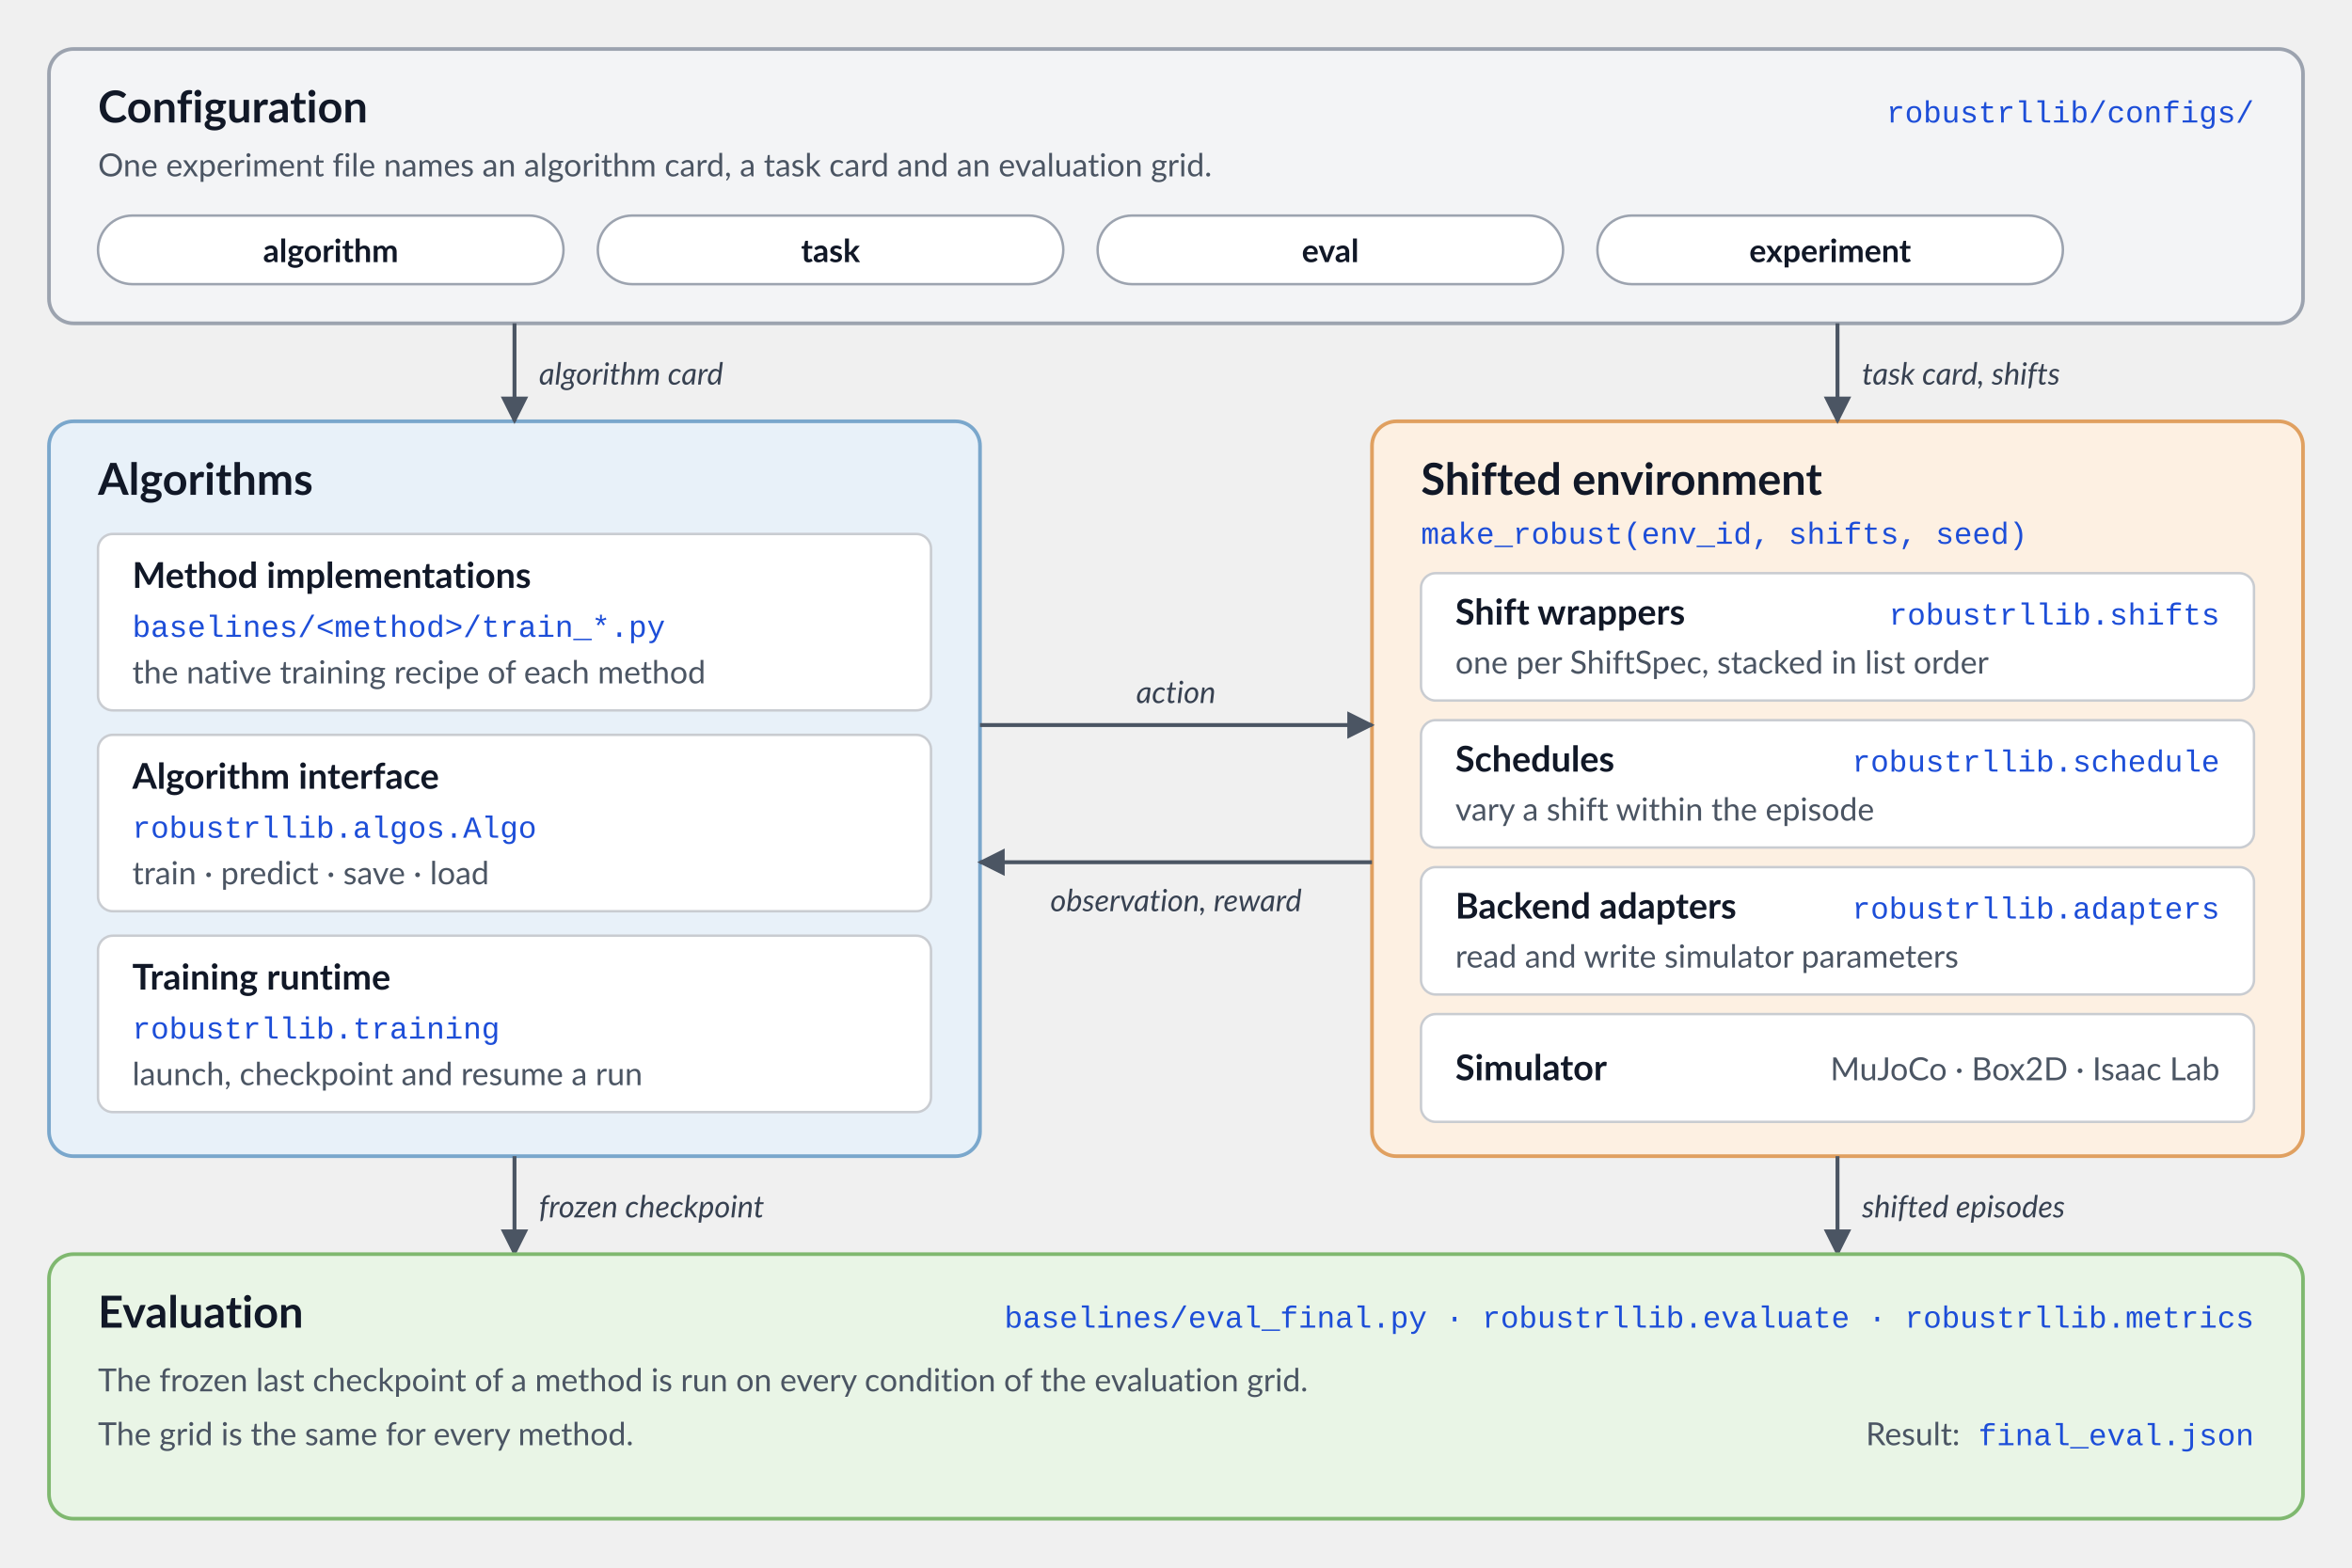
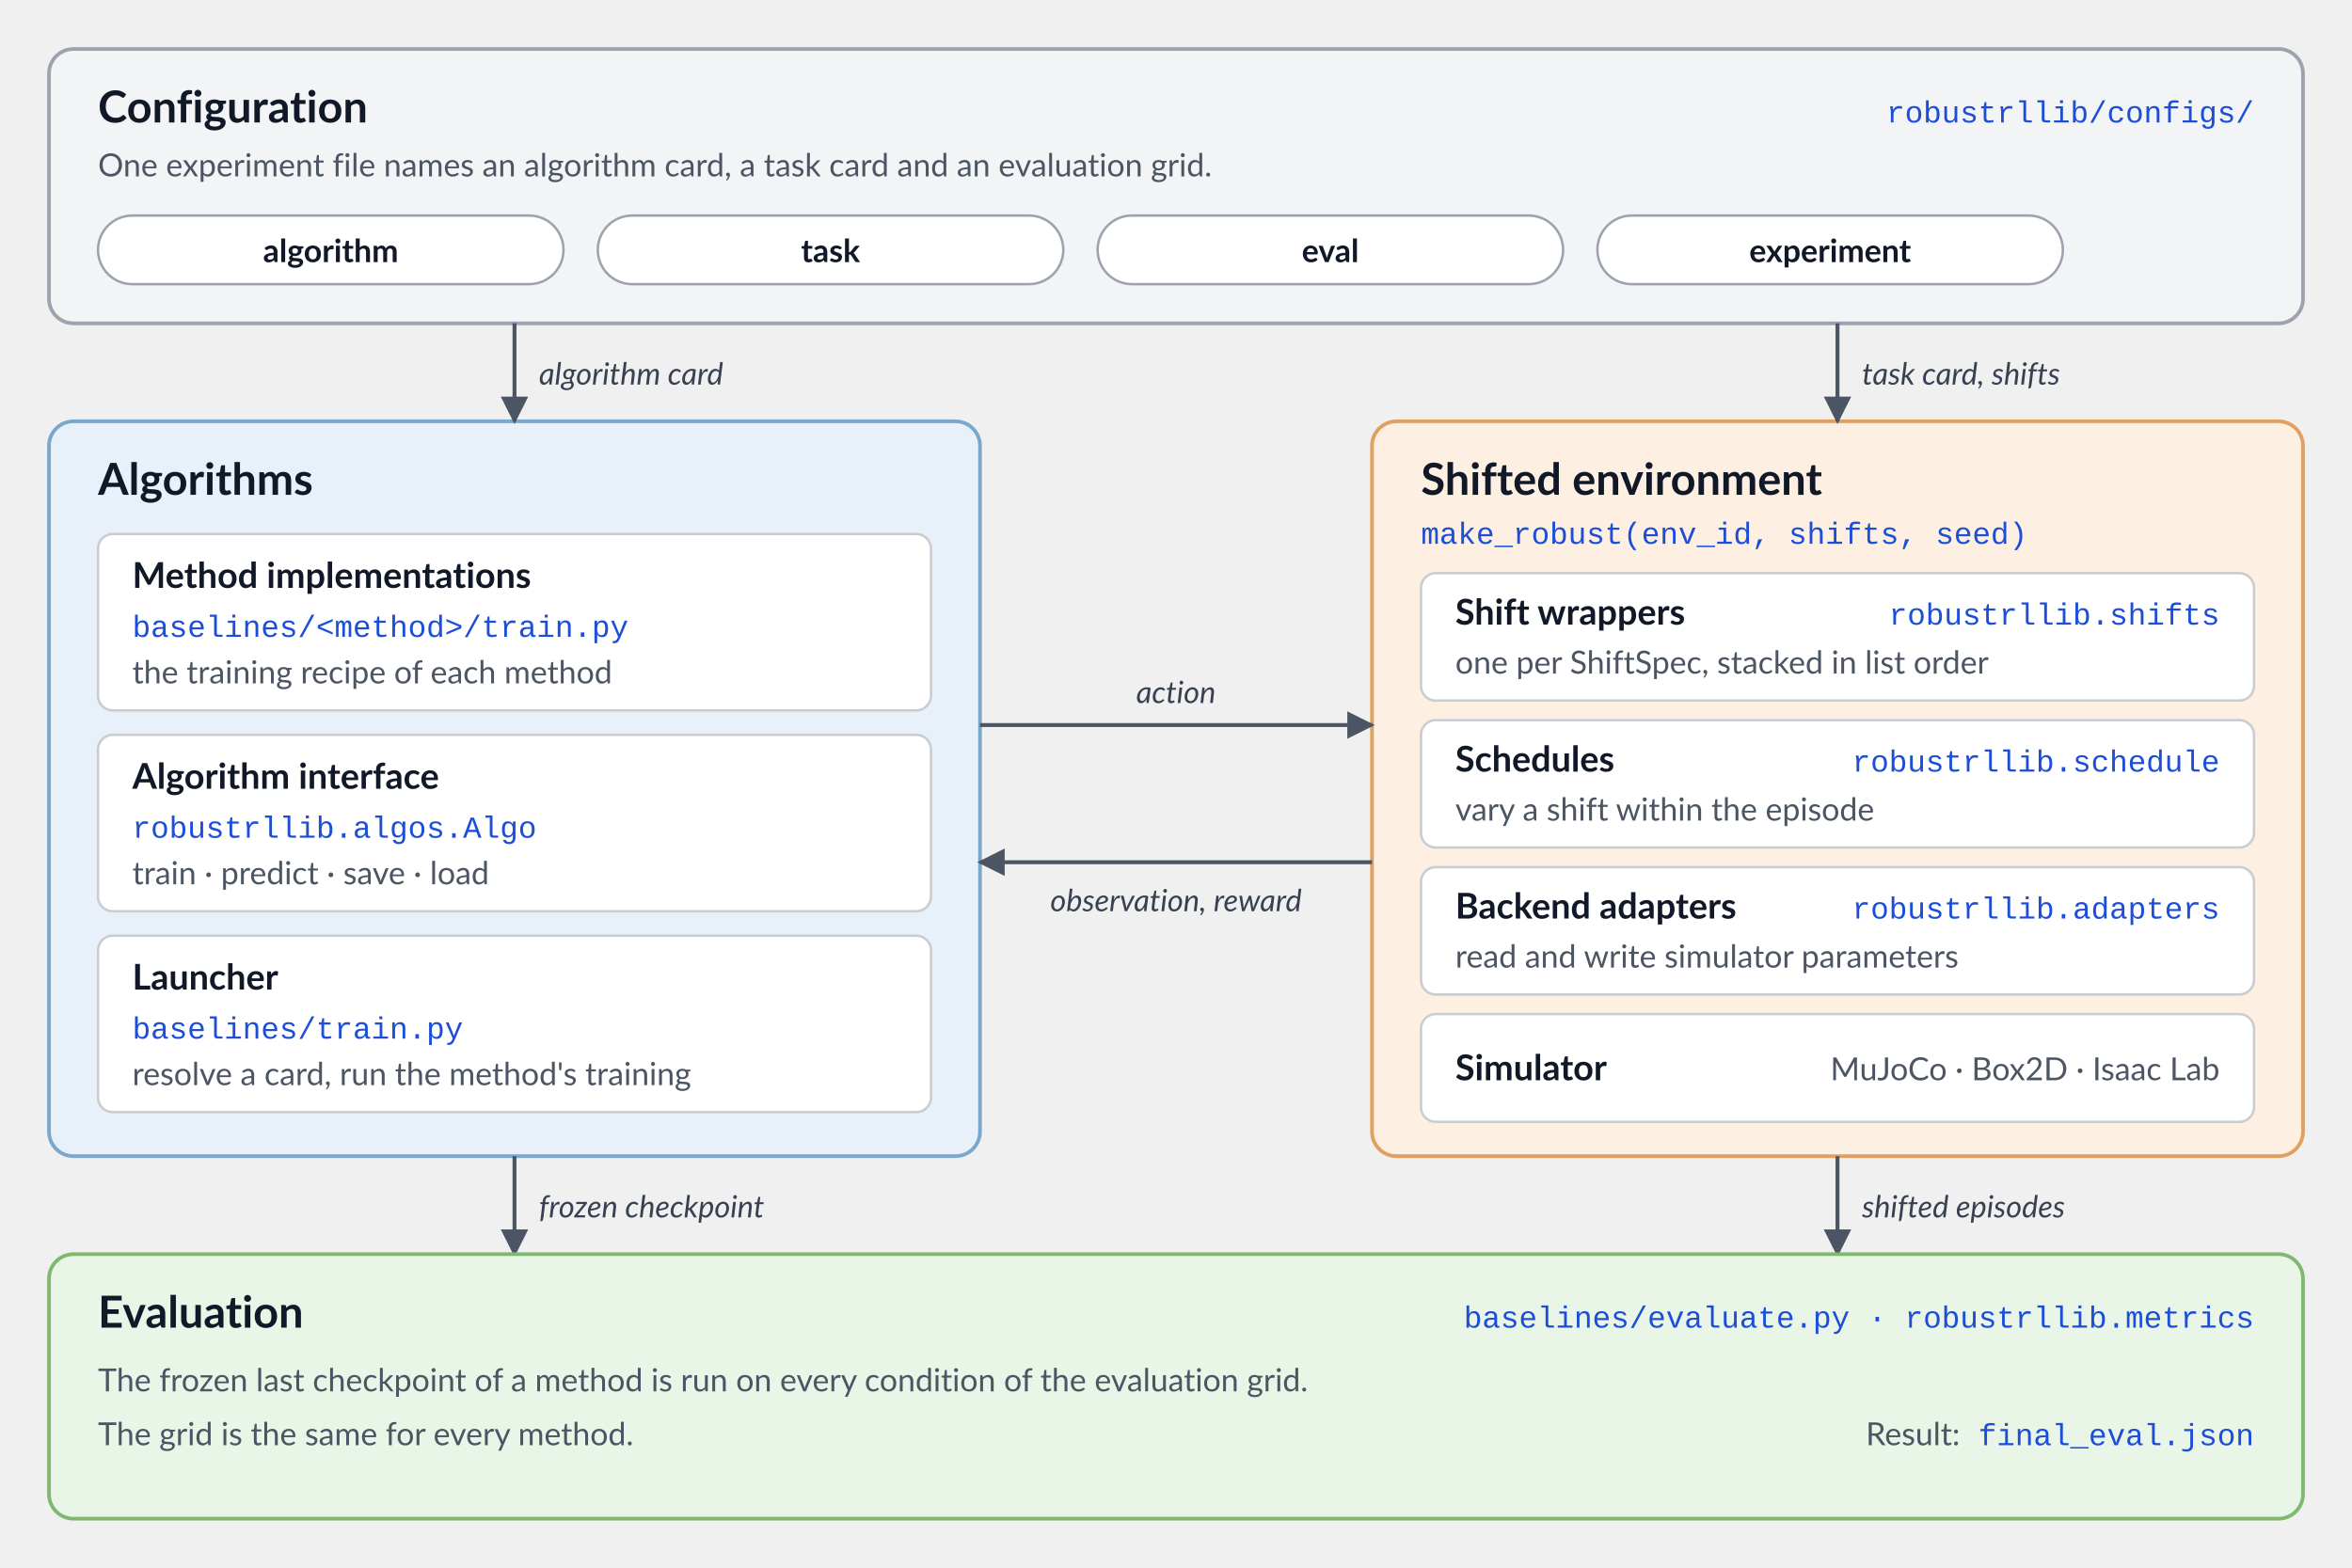
<svg xmlns="http://www.w3.org/2000/svg" viewBox="0 0 960 640" role="img" aria-labelledby="t d" font-family="Lato, 'Helvetica Neue', Helvetica, Arial, sans-serif">
  <defs>
    <marker id="arrow" viewBox="0 0 10 10" refX="9" refY="5" markerWidth="7" markerHeight="7" orient="auto-start-reverse">
      <path d="M0,0 L10,5 L0,10 z" fill="#4b5563" />
    </marker>
    <style>
      .band  { stroke-width: 1.5; rx: 10; }
      .card  { fill: #ffffff; stroke: #c9ccd1; stroke-width: 1; rx: 6; }
      .h1    { font-size: 18px; font-weight: 700; fill: #111827; }
      .h2    { font-size: 14.5px; font-weight: 700; fill: #111827; }
      .mono  { font-family: SFMono-Regular, Menlo, Consolas, 'Liberation Mono', monospace; font-size: 12.5px; fill: #1d4ed8; }
      .note  { font-size: 13px; fill: #4b5563; }
      .lab   { font-size: 12.5px; fill: #374151; font-style: italic; }
      .chip  { fill: #ffffff; stroke: #9ca3af; stroke-width: 1; rx: 14; }
      .chipt { font-size: 13px; font-weight: 700; fill: #111827; text-anchor: middle; }
      .flow  { stroke: #4b5563; stroke-width: 1.6; fill: none; marker-end: url(#arrow); }
    </style>
  </defs>
  <rect class="band" x="20" y="20" width="920" height="112" fill="#f3f4f6" stroke="#9ca3af" />
  <text class="h1" x="40" y="50">Configuration</text>
  <text class="mono" x="920" y="50" text-anchor="end">robustrllib/configs/</text>
  <text class="note" x="40" y="72">One experiment file names an algorithm card, a task card and an evaluation grid.</text>
  <g>
    <rect class="chip" x="40" y="88" width="190" height="28" />
    <text class="chipt" x="135" y="107">algorithm</text>
    <rect class="chip" x="244" y="88" width="190" height="28" />
    <text class="chipt" x="339" y="107">task</text>
    <rect class="chip" x="448" y="88" width="190" height="28" />
    <text class="chipt" x="543" y="107">eval</text>
    <rect class="chip" x="652" y="88" width="190" height="28" />
    <text class="chipt" x="747" y="107">experiment</text>
  </g>
  <rect class="band" x="20" y="172" width="380" height="300" fill="#e8f1f9" stroke="#7aa7cc" />
  <text class="h1" x="40" y="202">Algorithms</text>
  <rect class="card" x="40" y="218" width="340" height="72" />
  <text class="h2" x="54" y="240">Method implementations</text>
-   <text class="mono" x="54" y="260">baselines/&lt;method&gt;/train_*.py</text>
-   <text class="note" x="54" y="279">the native training recipe of each method</text>
+   <text class="mono" x="54" y="260">baselines/&lt;method&gt;/train.py</text>
+   <text class="note" x="54" y="279">the training recipe of each method</text>
  <rect class="card" x="40" y="300" width="340" height="72" />
  <text class="h2" x="54" y="322">Algorithm interface</text>
  <text class="mono" x="54" y="342">robustrllib.algos.Algo</text>
  <text class="note" x="54" y="361">train · predict · save · load</text>
  <rect class="card" x="40" y="382" width="340" height="72" />
-   <text class="h2" x="54" y="404">Training runtime</text>
-   <text class="mono" x="54" y="424">robustrllib.training</text>
-   <text class="note" x="54" y="443">launch, checkpoint and resume a run</text>
+   <text class="h2" x="54" y="404">Launcher</text>
+   <text class="mono" x="54" y="424">baselines/train.py</text>
+   <text class="note" x="54" y="443">resolve a card, run the method's training</text>
  <rect class="band" x="560" y="172" width="380" height="300" fill="#fdf0e2" stroke="#e0a060" />
  <text class="h1" x="580" y="202">Shifted environment</text>
  <text class="mono" x="580" y="222">make_robust(env_id, shifts, seed)</text>
  <rect class="card" x="580" y="234" width="340" height="52" />
  <text class="h2" x="594" y="255">Shift wrappers</text>
  <text class="mono" x="906" y="255" text-anchor="end">robustrllib.shifts</text>
  <text class="note" x="594" y="275">one per ShiftSpec, stacked in list order</text>
  <rect class="card" x="580" y="294" width="340" height="52" />
  <text class="h2" x="594" y="315">Schedules</text>
  <text class="mono" x="906" y="315" text-anchor="end">robustrllib.schedule</text>
  <text class="note" x="594" y="335">vary a shift within the episode</text>
  <rect class="card" x="580" y="354" width="340" height="52" />
  <text class="h2" x="594" y="375">Backend adapters</text>
  <text class="mono" x="906" y="375" text-anchor="end">robustrllib.adapters</text>
  <text class="note" x="594" y="395">read and write simulator parameters</text>
  <rect class="card" x="580" y="414" width="340" height="44" fill="#f9fafb" />
  <text class="h2" x="594" y="441">Simulator</text>
  <text class="note" x="906" y="441" text-anchor="end">MuJoCo · Box2D · Isaac Lab</text>
  <path class="flow" d="M400,296 L560,296" />
  <text class="lab" x="480" y="287" text-anchor="middle">action</text>
  <path class="flow" d="M560,352 L400,352" />
  <text class="lab" x="480" y="372" text-anchor="middle">observation, reward</text>
  <path class="flow" d="M210,132 L210,172" />
  <text class="lab" x="220" y="157">algorithm card</text>
  <path class="flow" d="M750,132 L750,172" />
  <text class="lab" x="760" y="157">task card, shifts</text>
  <path class="flow" d="M210,472 L210,512" />
  <text class="lab" x="220" y="497">frozen checkpoint</text>
  <path class="flow" d="M750,472 L750,512" />
  <text class="lab" x="760" y="497">shifted episodes</text>
  <rect class="band" x="20" y="512" width="920" height="108" fill="#e9f5e6" stroke="#7fb86f" />
  <text class="h1" x="40" y="542">Evaluation</text>
-   <text class="mono" x="920" y="542" text-anchor="end">baselines/eval_final.py · robustrllib.evaluate · robustrllib.metrics</text>
+   <text class="mono" x="920" y="542" text-anchor="end">baselines/evaluate.py · robustrllib.metrics</text>
  <text class="note" x="40" y="568">The frozen last checkpoint of a method is run on every condition of the evaluation grid.</text>
  <text class="note" x="40" y="590">The grid is the same for every method.</text>
  <text class="note" x="800" y="590" text-anchor="end">Result:</text>
  <text class="mono" x="920" y="590" text-anchor="end">final_eval.json</text>
</svg>
